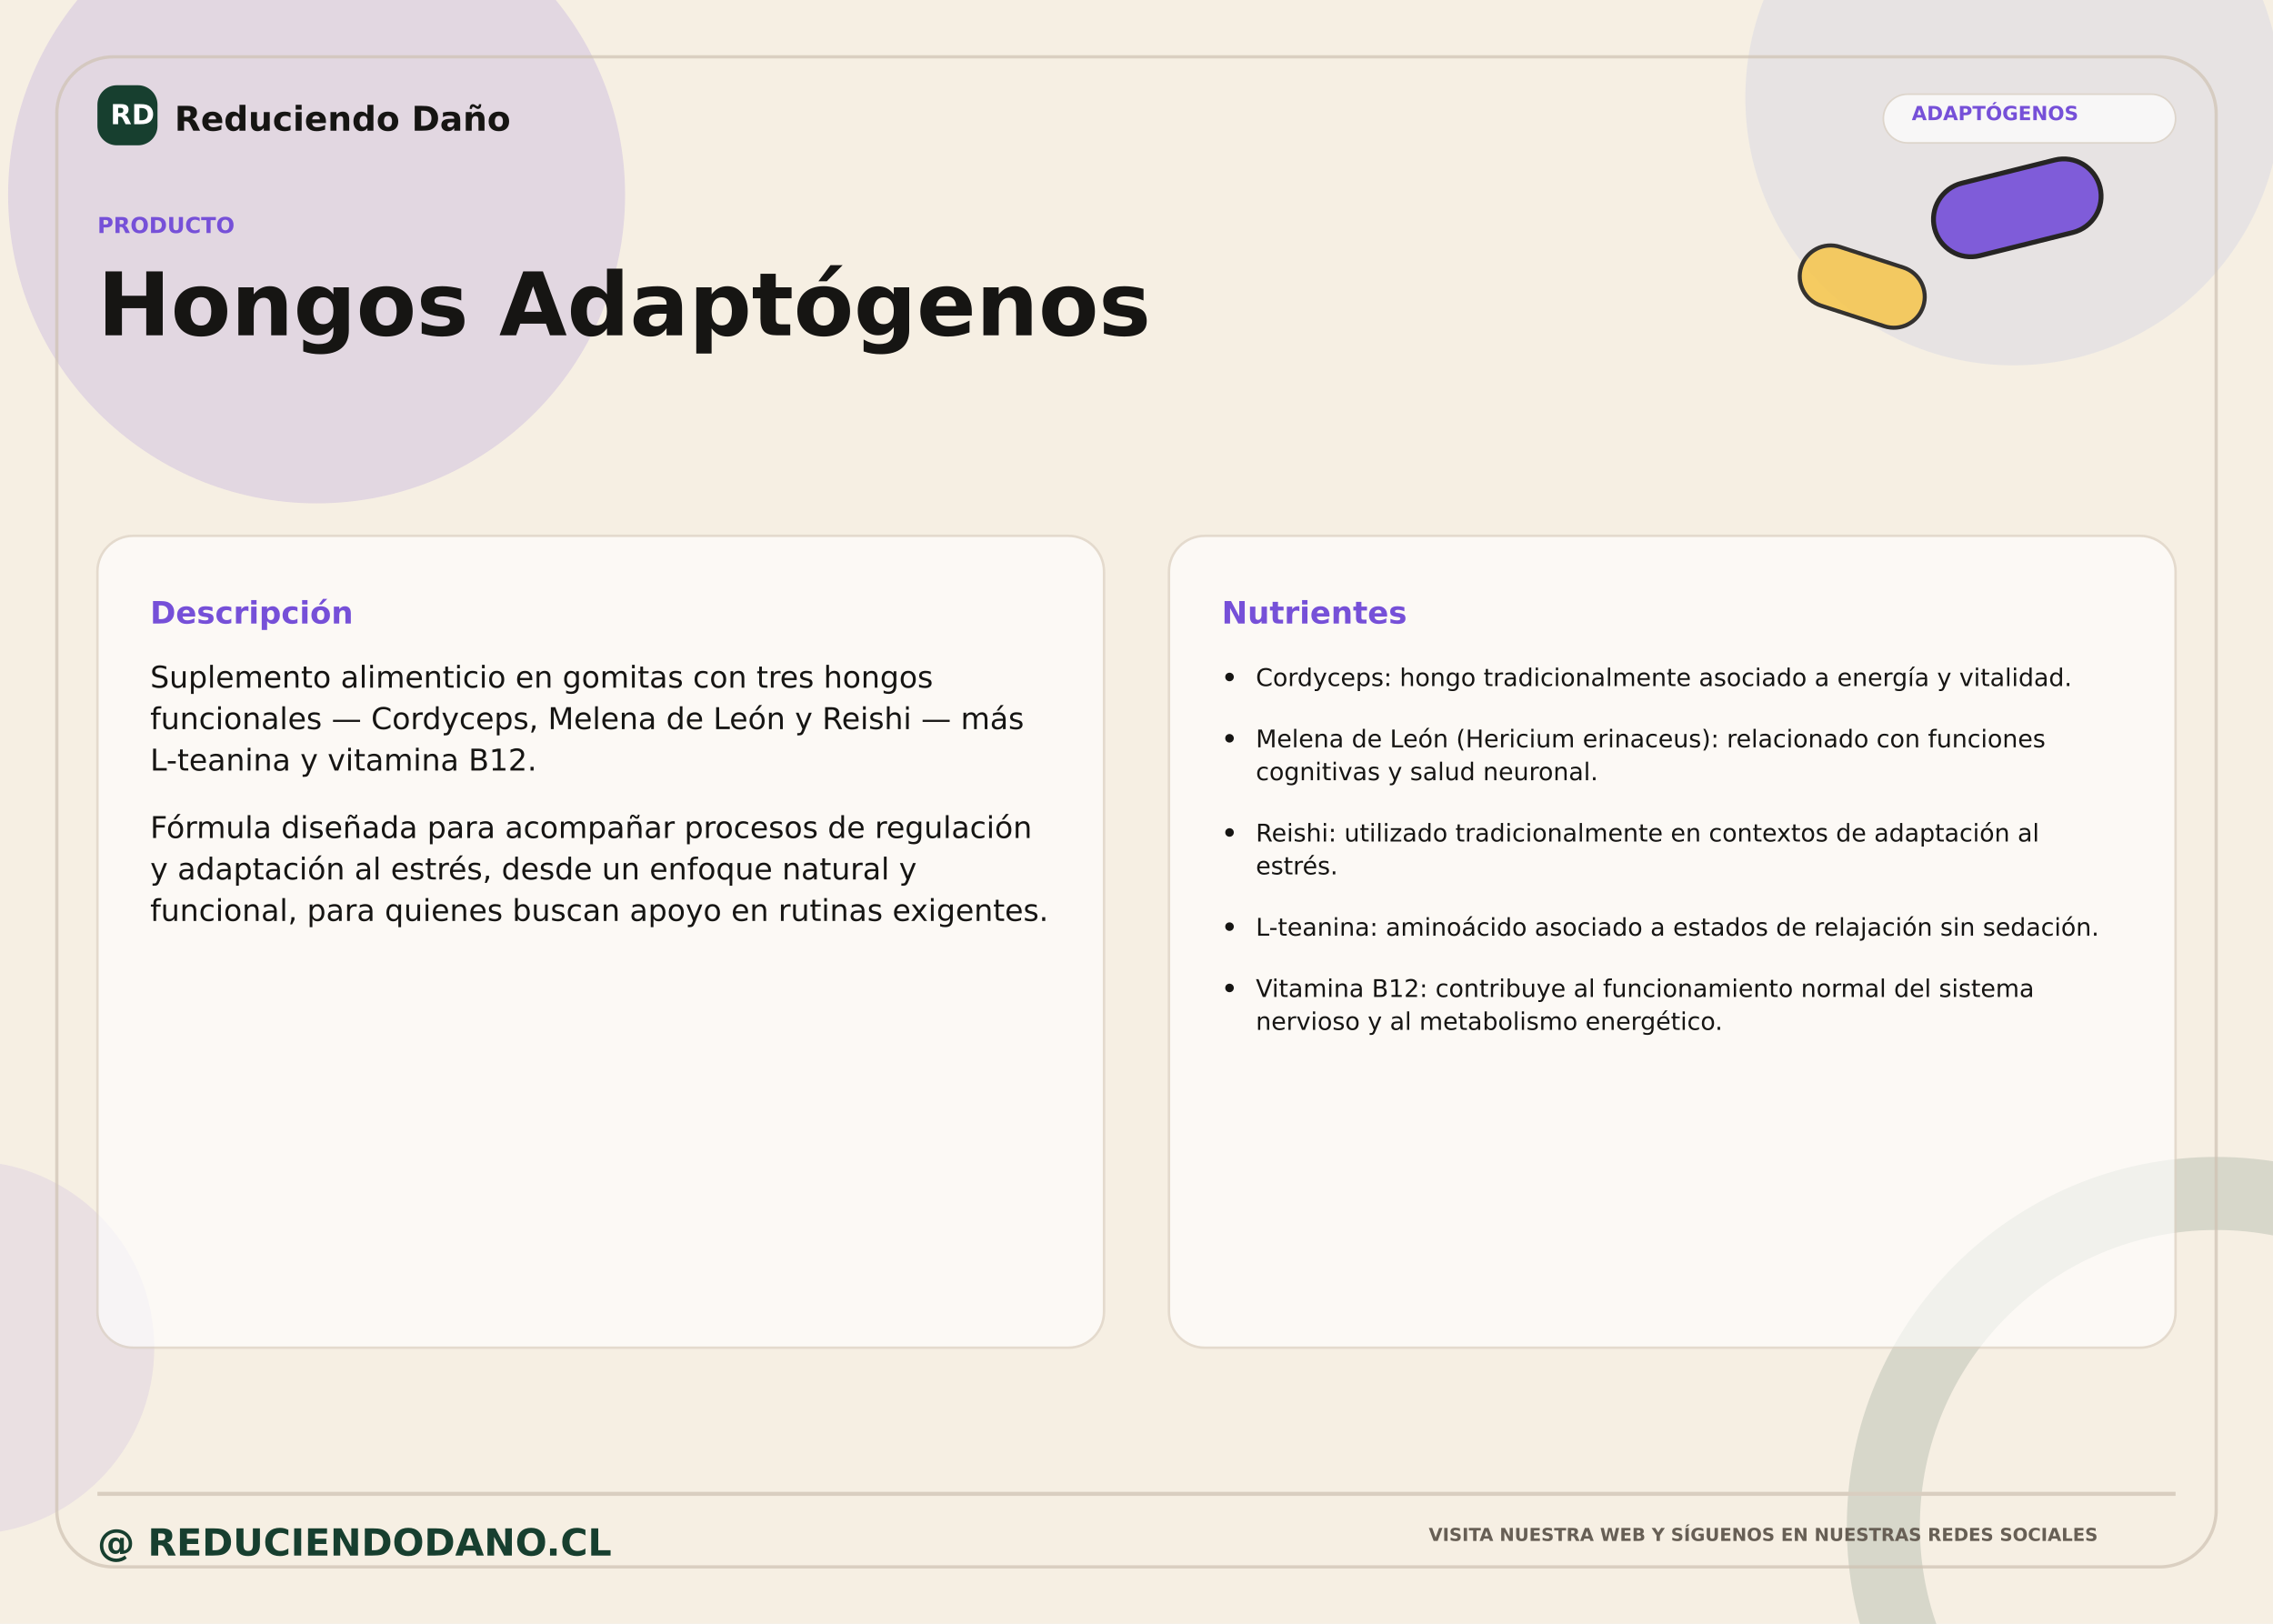
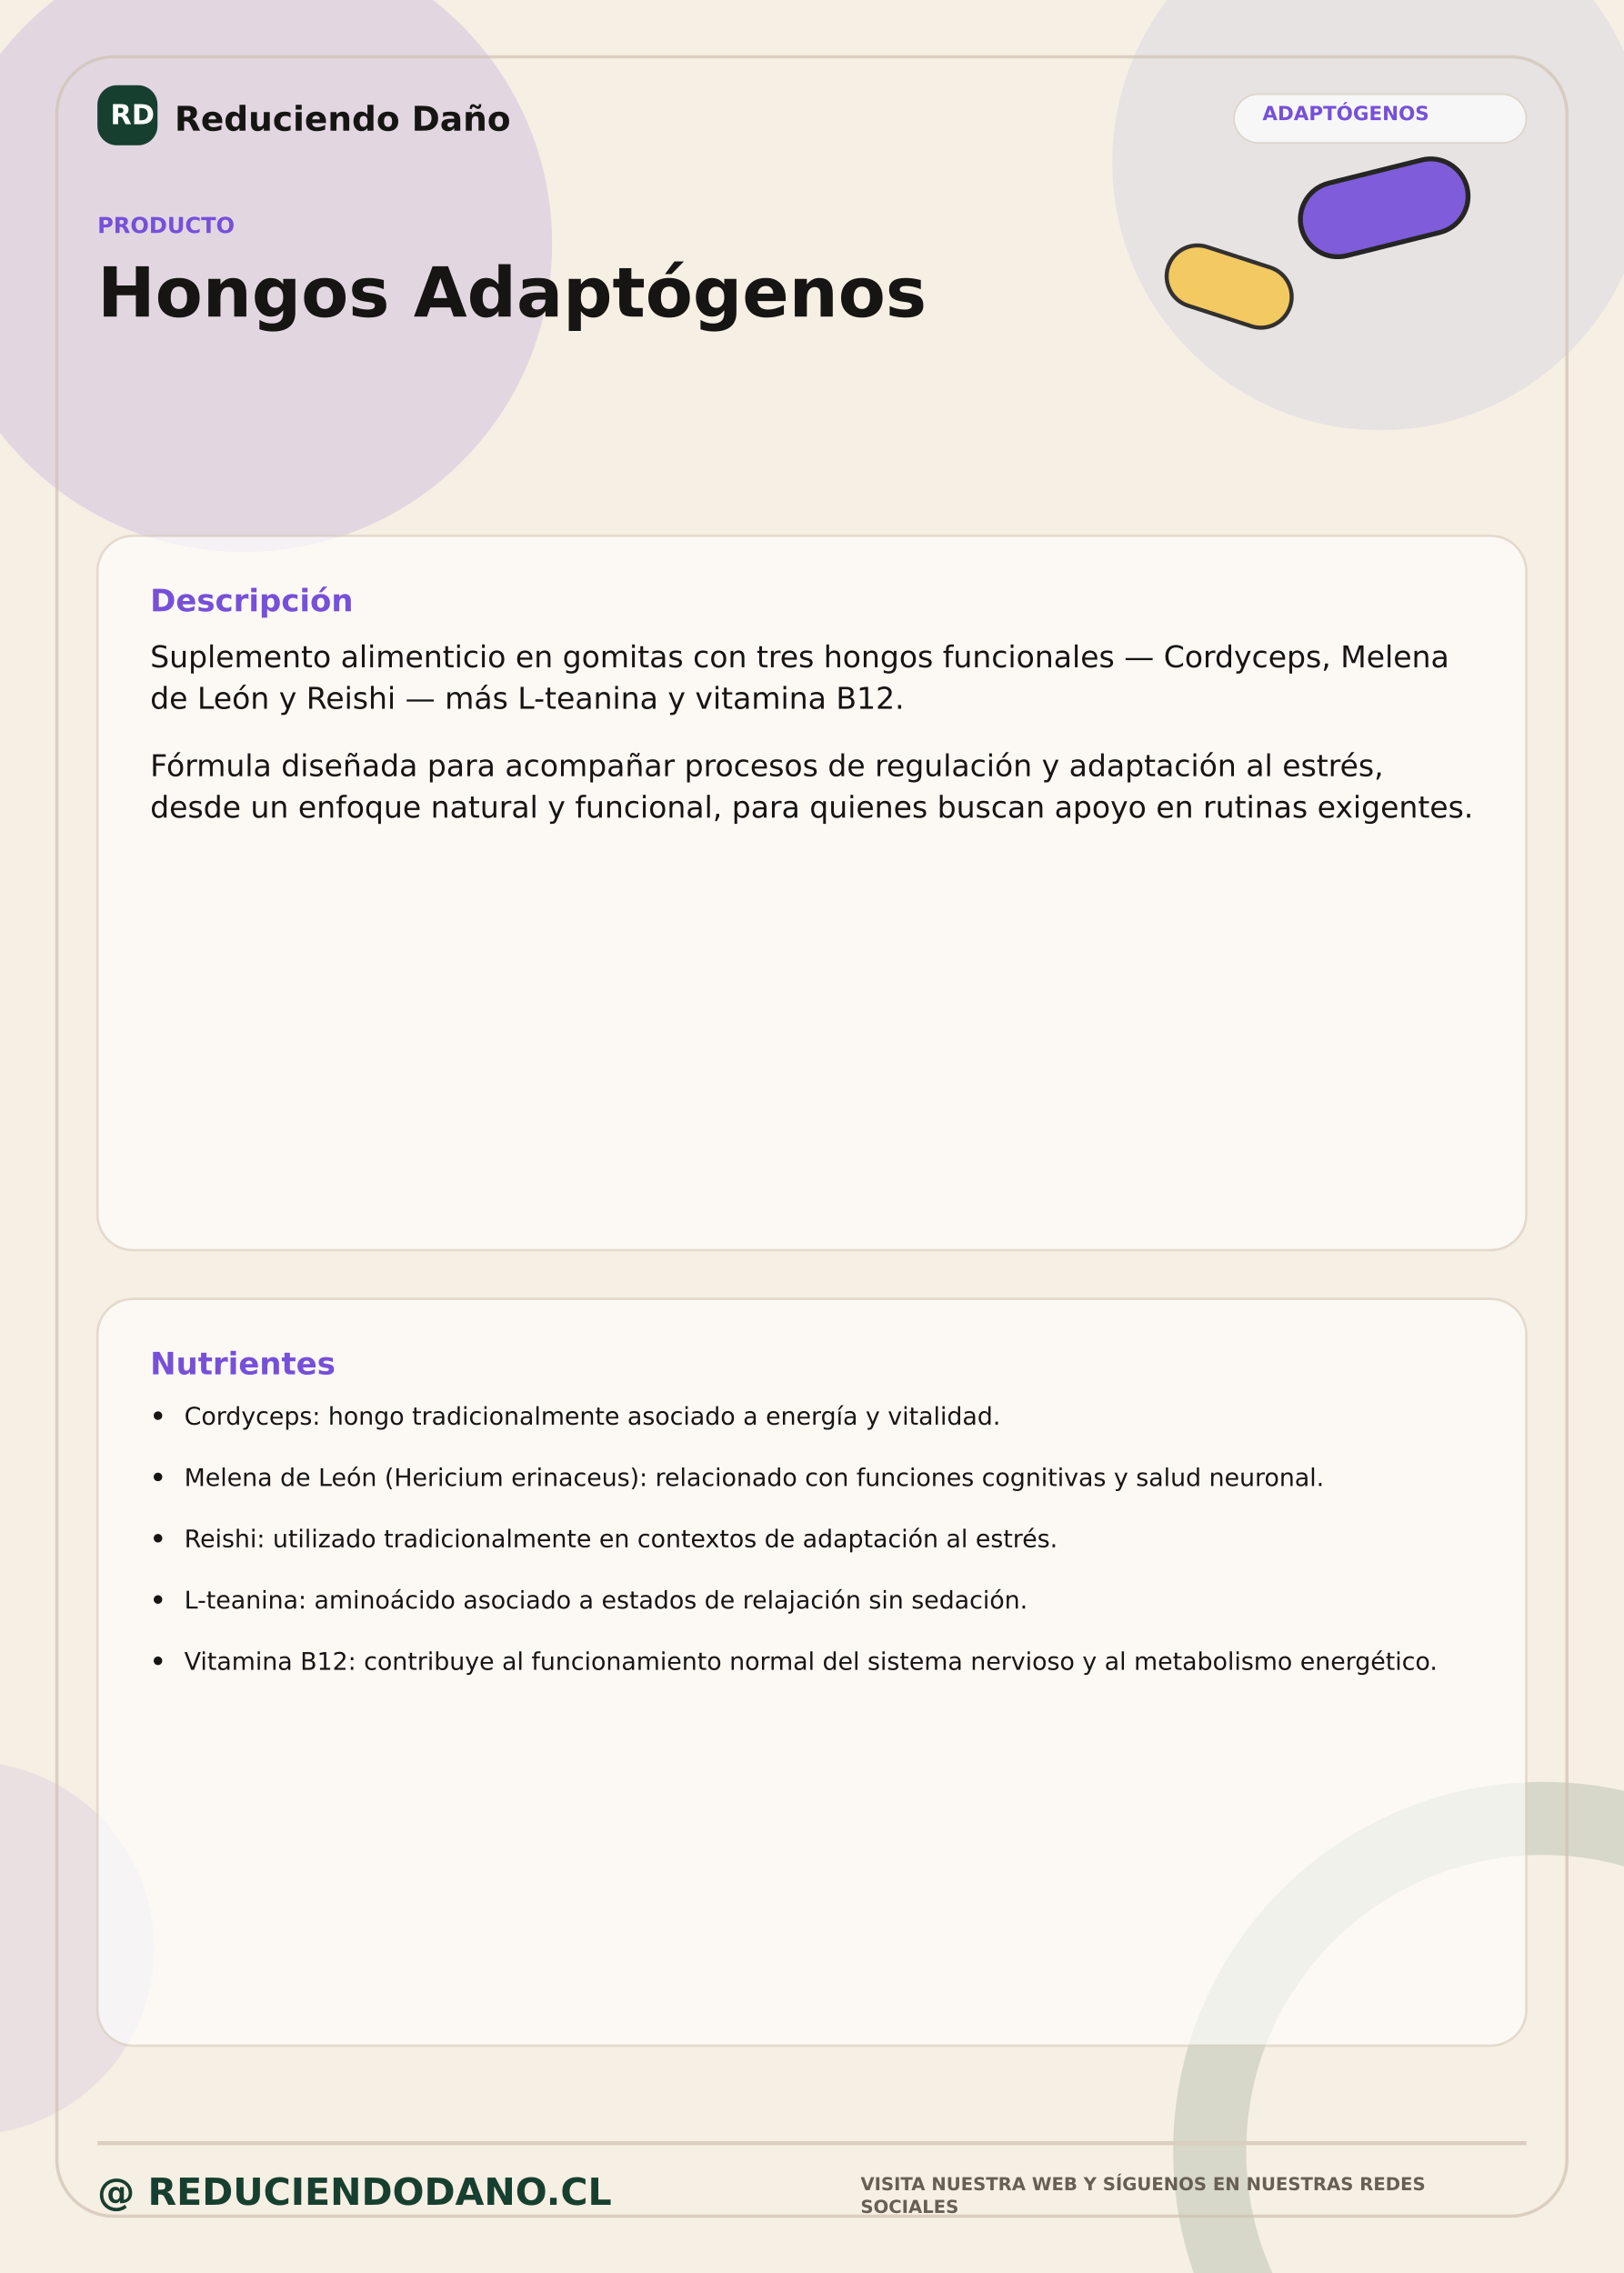
- <svg xmlns="http://www.w3.org/2000/svg" width="2800px" height="2000px" viewBox="0 0 2800 2000">
+ <svg xmlns="http://www.w3.org/2000/svg" width="2000px" height="2800px" viewBox="0 0 2000 2800">
  <g id="fondo_editable">
-     <rect x="0" y="0" width="2800" height="2000" rx="0" fill="#F6EFE3" />
-     <circle cx="390" cy="240" r="380" fill="#7650D8" opacity=".16" />
-     <circle cx="2480" cy="120" r="330" fill="#315EE8" opacity=".08" />
-     <circle cx="2730" cy="1880" r="410" fill="none" stroke="#173F2F" stroke-width="90" opacity=".14" />
-     <circle cx="-40" cy="1660" r="230" fill="#7650D8" opacity=".10" />
+     <rect x="0" y="0" width="2000" height="2800" rx="0" fill="#F6EFE3" />
+     <circle cx="300" cy="300" r="380" fill="#7650D8" opacity=".16" />
+     <circle cx="1700" cy="200" r="330" fill="#315EE8" opacity=".08" />
+     <circle cx="1900" cy="2650" r="410" fill="none" stroke="#173F2F" stroke-width="90" opacity=".14" />
+     <circle cx="-40" cy="2400" r="230" fill="#7650D8" opacity=".10" />
  </g>
  <g id="marco_y_decoracion_editable">
-     <rect x="70" y="70" width="2660" height="1860" rx="70" fill="none" stroke="#CFC2B2" stroke-width="4" opacity=".7" />
-     <rect x="2380" y="210" width="210" height="92" rx="46" fill="#7650D8" stroke="#161513" stroke-width="6" transform="rotate(-14 2485 256)" opacity=".92" />
-     <rect x="2215" y="315" width="158" height="76" rx="38" fill="#F5C54D" stroke="#161513" stroke-width="5" transform="rotate(18 2294 353)" opacity=".86" />
+     <rect x="70" y="70" width="1860" height="2660" rx="70" fill="none" stroke="#CFC2B2" stroke-width="4" opacity=".7" />
+     <rect x="1600" y="210" width="210" height="92" rx="46" fill="#7650D8" stroke="#161513" stroke-width="6" transform="rotate(-14 1705 256)" opacity=".92" />
+     <rect x="1435" y="315" width="158" height="76" rx="38" fill="#F5C54D" stroke="#161513" stroke-width="5" transform="rotate(18 1514 353)" opacity=".86" />
  </g>
  <g id="header_marca">
    <rect x="120" y="105" width="74" height="74" rx="24" fill="#173F2F" />
    <text class="txt" x="136" y="153" fill="#FFFFFF" font-family="DejaVu Sans, Arial, Helvetica, sans-serif" font-size="34" font-weight="700">RD</text>
    <text class="txt" x="215" y="161" fill="#161513" font-family="DejaVu Sans, Arial, Helvetica, sans-serif" font-size="42" font-weight="700">Reduciendo Daño</text>
-     <rect x="2320" y="116" width="360" height="60" rx="30" fill="#FFFFFF" stroke="#D9CEC0" stroke-width="2" opacity=".7" />
-     <text class="txt" x="2355" y="148" fill="#7650D8" font-family="DejaVu Sans, Arial, Helvetica, sans-serif" font-size="24" font-weight="700">ADAPTÓGENOS</text>
+     <rect x="1520" y="116" width="360" height="60" rx="30" fill="#FFFFFF" stroke="#D9CEC0" stroke-width="2" opacity=".7" />
+     <text class="txt" x="1555" y="148" fill="#7650D8" font-family="DejaVu Sans, Arial, Helvetica, sans-serif" font-size="24" font-weight="700">ADAPTÓGENOS</text>
  </g>
  <g id="titulo">
    <text class="txt" x="120" y="287" fill="#7650D8" font-family="DejaVu Sans, Arial, Helvetica, sans-serif" font-size="27" font-weight="700">PRODUCTO</text>
-     <text class="txt" x="120" y="413" fill="#161513" font-family="DejaVu Sans, Arial, Helvetica, sans-serif" font-size="108" font-weight="700">Hongos Adaptógenos</text>
+     <text class="txt" x="120" y="390" fill="#161513" font-family="DejaVu Sans, Arial, Helvetica, sans-serif" font-size="85" font-weight="700">Hongos Adaptógenos</text>
  </g>
  <g id="cajas_editables">
-     <rect x="120" y="660" width="1240" height="1000" rx="44" fill="#FFFFFF" stroke="#D9CEC0" stroke-width="3" opacity=".64" />
-     <rect x="1440" y="660" width="1240" height="1000" rx="44" fill="#FFFFFF" stroke="#D9CEC0" stroke-width="3" opacity=".64" />
+     <rect x="120" y="660" width="1760" height="880" rx="44" fill="#FFFFFF" stroke="#D9CEC0" stroke-width="3" opacity=".64" />
+     <rect x="120" y="1600" width="1760" height="920" rx="44" fill="#FFFFFF" stroke="#D9CEC0" stroke-width="3" opacity=".64" />
  </g>
  <g id="contenido_texto">
-     <text class="txt" x="185" y="768" fill="#7650D8" font-family="DejaVu Sans, Arial, Helvetica, sans-serif" font-size="38" font-weight="700">Descripción</text>
-     <text class="txt" x="185" y="847" fill="#161513" font-family="DejaVu Sans, Arial, Helvetica, sans-serif" font-size="37" font-weight="400">Suplemento alimenticio en gomitas con tres hongos</text>
-     <text class="txt" x="185" y="898.06" fill="#161513" font-family="DejaVu Sans, Arial, Helvetica, sans-serif" font-size="37" font-weight="400">funcionales — Cordyceps, Melena de León y Reishi — más</text>
-     <text class="txt" x="185" y="949.12" fill="#161513" font-family="DejaVu Sans, Arial, Helvetica, sans-serif" font-size="37" font-weight="400">L-teanina y vitamina B12.</text>
-     <text class="txt" x="185" y="1032.18" fill="#161513" font-family="DejaVu Sans, Arial, Helvetica, sans-serif" font-size="37" font-weight="400">Fórmula diseñada para acompañar procesos de regulación</text>
-     <text class="txt" x="185" y="1083.24" fill="#161513" font-family="DejaVu Sans, Arial, Helvetica, sans-serif" font-size="37" font-weight="400">y adaptación al estrés, desde un enfoque natural y</text>
-     <text class="txt" x="185" y="1134.3" fill="#161513" font-family="DejaVu Sans, Arial, Helvetica, sans-serif" font-size="37" font-weight="400">funcional, para quienes buscan apoyo en rutinas exigentes.</text>
-     <text class="txt" x="1505" y="768" fill="#7650D8" font-family="DejaVu Sans, Arial, Helvetica, sans-serif" font-size="38" font-weight="700">Nutrientes</text>
-     <text x="1505" y="845" fill="#161513" font-family="DejaVu Sans, Arial, Helvetica, sans-serif" font-size="30" font-weight="700">•</text>
-     <text class="txt" x="1547" y="845" fill="#161513" font-family="DejaVu Sans, Arial, Helvetica, sans-serif" font-size="30" font-weight="400">Cordyceps: hongo tradicionalmente asociado a energía y vitalidad.</text>
-     <text x="1505" y="920.5" fill="#161513" font-family="DejaVu Sans, Arial, Helvetica, sans-serif" font-size="30" font-weight="700">•</text>
-     <text class="txt" x="1547" y="920.5" fill="#161513" font-family="DejaVu Sans, Arial, Helvetica, sans-serif" font-size="30" font-weight="400">Melena de León (Hericium erinaceus): relacionado con funciones</text>
-     <text class="txt" x="1547" y="961.0" fill="#161513" font-family="DejaVu Sans, Arial, Helvetica, sans-serif" font-size="30" font-weight="400">cognitivas y salud neuronal.</text>
-     <text x="1505" y="1036.5" fill="#161513" font-family="DejaVu Sans, Arial, Helvetica, sans-serif" font-size="30" font-weight="700">•</text>
-     <text class="txt" x="1547" y="1036.5" fill="#161513" font-family="DejaVu Sans, Arial, Helvetica, sans-serif" font-size="30" font-weight="400">Reishi: utilizado tradicionalmente en contextos de adaptación al</text>
-     <text class="txt" x="1547" y="1077.0" fill="#161513" font-family="DejaVu Sans, Arial, Helvetica, sans-serif" font-size="30" font-weight="400">estrés.</text>
-     <text x="1505" y="1152.5" fill="#161513" font-family="DejaVu Sans, Arial, Helvetica, sans-serif" font-size="30" font-weight="700">•</text>
-     <text class="txt" x="1547" y="1152.5" fill="#161513" font-family="DejaVu Sans, Arial, Helvetica, sans-serif" font-size="30" font-weight="400">L-teanina: aminoácido asociado a estados de relajación sin sedación.</text>
-     <text x="1505" y="1228.0" fill="#161513" font-family="DejaVu Sans, Arial, Helvetica, sans-serif" font-size="30" font-weight="700">•</text>
-     <text class="txt" x="1547" y="1228.0" fill="#161513" font-family="DejaVu Sans, Arial, Helvetica, sans-serif" font-size="30" font-weight="400">Vitamina B12: contribuye al funcionamiento normal del sistema</text>
-     <text class="txt" x="1547" y="1268.5" fill="#161513" font-family="DejaVu Sans, Arial, Helvetica, sans-serif" font-size="30" font-weight="400">nervioso y al metabolismo energético.</text>
+     <text class="txt" x="185" y="753" fill="#7650D8" font-family="DejaVu Sans, Arial, Helvetica, sans-serif" font-size="38" font-weight="700">Descripción</text>
+     <text class="txt" x="185" y="822" fill="#161513" font-family="DejaVu Sans, Arial, Helvetica, sans-serif" font-size="37" font-weight="400">Suplemento alimenticio en gomitas con tres hongos funcionales — Cordyceps, Melena</text>
+     <text class="txt" x="185" y="873.06" fill="#161513" font-family="DejaVu Sans, Arial, Helvetica, sans-serif" font-size="37" font-weight="400">de León y Reishi — más L-teanina y vitamina B12.</text>
+     <text class="txt" x="185" y="956.12" fill="#161513" font-family="DejaVu Sans, Arial, Helvetica, sans-serif" font-size="37" font-weight="400">Fórmula diseñada para acompañar procesos de regulación y adaptación al estrés,</text>
+     <text class="txt" x="185" y="1007.18" fill="#161513" font-family="DejaVu Sans, Arial, Helvetica, sans-serif" font-size="37" font-weight="400">desde un enfoque natural y funcional, para quienes buscan apoyo en rutinas exigentes.</text>
+     <text class="txt" x="185" y="1693" fill="#7650D8" font-family="DejaVu Sans, Arial, Helvetica, sans-serif" font-size="38" font-weight="700">Nutrientes</text>
+     <text x="185" y="1755" fill="#161513" font-family="DejaVu Sans, Arial, Helvetica, sans-serif" font-size="30" font-weight="700">•</text>
+     <text class="txt" x="227" y="1755" fill="#161513" font-family="DejaVu Sans, Arial, Helvetica, sans-serif" font-size="30" font-weight="400">Cordyceps: hongo tradicionalmente asociado a energía y vitalidad.</text>
+     <text x="185" y="1830.5" fill="#161513" font-family="DejaVu Sans, Arial, Helvetica, sans-serif" font-size="30" font-weight="700">•</text>
+     <text class="txt" x="227" y="1830.5" fill="#161513" font-family="DejaVu Sans, Arial, Helvetica, sans-serif" font-size="30" font-weight="400">Melena de León (Hericium erinaceus): relacionado con funciones cognitivas y salud neuronal.</text>
+     <text x="185" y="1906.0" fill="#161513" font-family="DejaVu Sans, Arial, Helvetica, sans-serif" font-size="30" font-weight="700">•</text>
+     <text class="txt" x="227" y="1906.0" fill="#161513" font-family="DejaVu Sans, Arial, Helvetica, sans-serif" font-size="30" font-weight="400">Reishi: utilizado tradicionalmente en contextos de adaptación al estrés.</text>
+     <text x="185" y="1981.5" fill="#161513" font-family="DejaVu Sans, Arial, Helvetica, sans-serif" font-size="30" font-weight="700">•</text>
+     <text class="txt" x="227" y="1981.5" fill="#161513" font-family="DejaVu Sans, Arial, Helvetica, sans-serif" font-size="30" font-weight="400">L-teanina: aminoácido asociado a estados de relajación sin sedación.</text>
+     <text x="185" y="2057.0" fill="#161513" font-family="DejaVu Sans, Arial, Helvetica, sans-serif" font-size="30" font-weight="700">•</text>
+     <text class="txt" x="227" y="2057.0" fill="#161513" font-family="DejaVu Sans, Arial, Helvetica, sans-serif" font-size="30" font-weight="400">Vitamina B12: contribuye al funcionamiento normal del sistema nervioso y al metabolismo energético.</text>
  </g>
  <g id="footer">
-     <line x1="120" y1="1840" x2="2680" y2="1840" stroke="#D9CEC0" stroke-width="5" />
-     <text class="txt" x="120" y="1916" fill="#173F2F" font-family="DejaVu Sans, Arial, Helvetica, sans-serif" font-size="46" font-weight="700">@ REDUCIENDODANO.CL</text>
-     <text class="txt" x="1760" y="1898" fill="#675F55" font-family="DejaVu Sans, Arial, Helvetica, sans-serif" font-size="22" font-weight="700">VISITA NUESTRA WEB Y SÍGUENOS EN NUESTRAS REDES SOCIALES</text>
+     <line x1="120" y1="2640" x2="1880" y2="2640" stroke="#D9CEC0" stroke-width="5" />
+     <text class="txt" x="120" y="2716" fill="#173F2F" font-family="DejaVu Sans, Arial, Helvetica, sans-serif" font-size="46" font-weight="700">@ REDUCIENDODANO.CL</text>
+     <text class="txt" x="1060" y="2698" fill="#675F55" font-family="DejaVu Sans, Arial, Helvetica, sans-serif" font-size="22" font-weight="700">VISITA NUESTRA WEB Y SÍGUENOS EN NUESTRAS REDES</text>
+     <text class="txt" x="1060" y="2726" fill="#675F55" font-family="DejaVu Sans, Arial, Helvetica, sans-serif" font-size="22" font-weight="700">SOCIALES</text>
  </g>
</svg>
